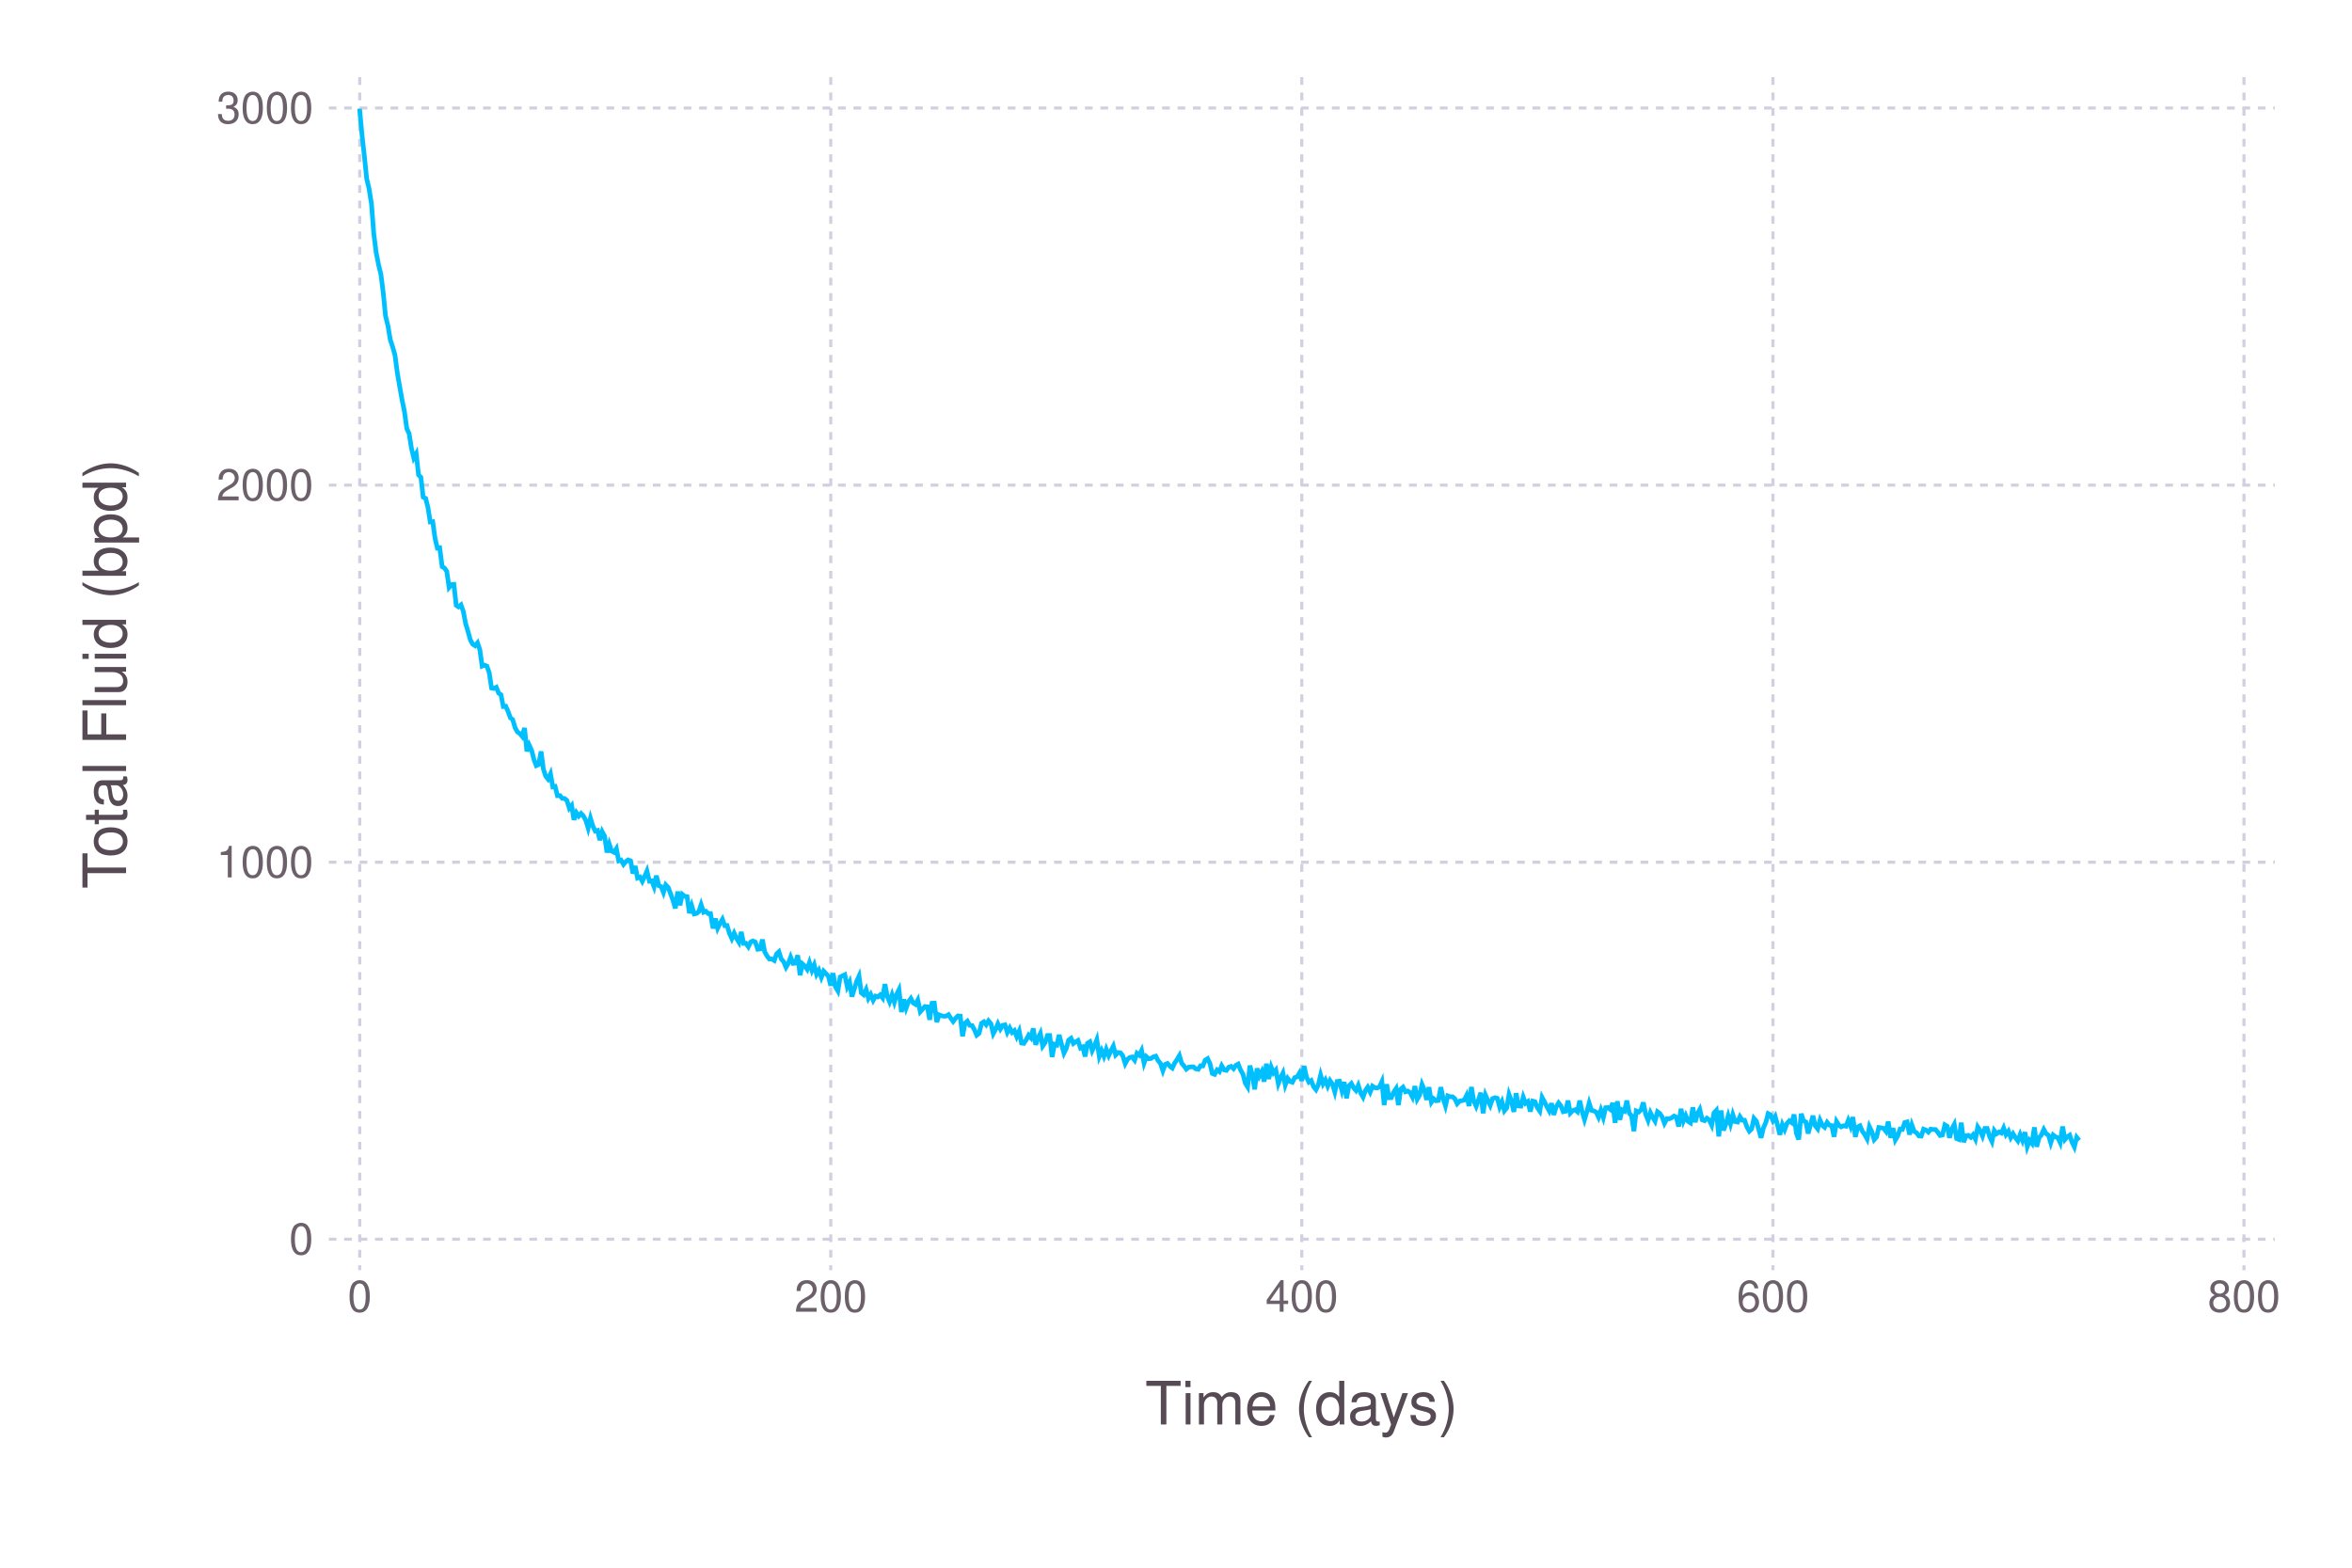
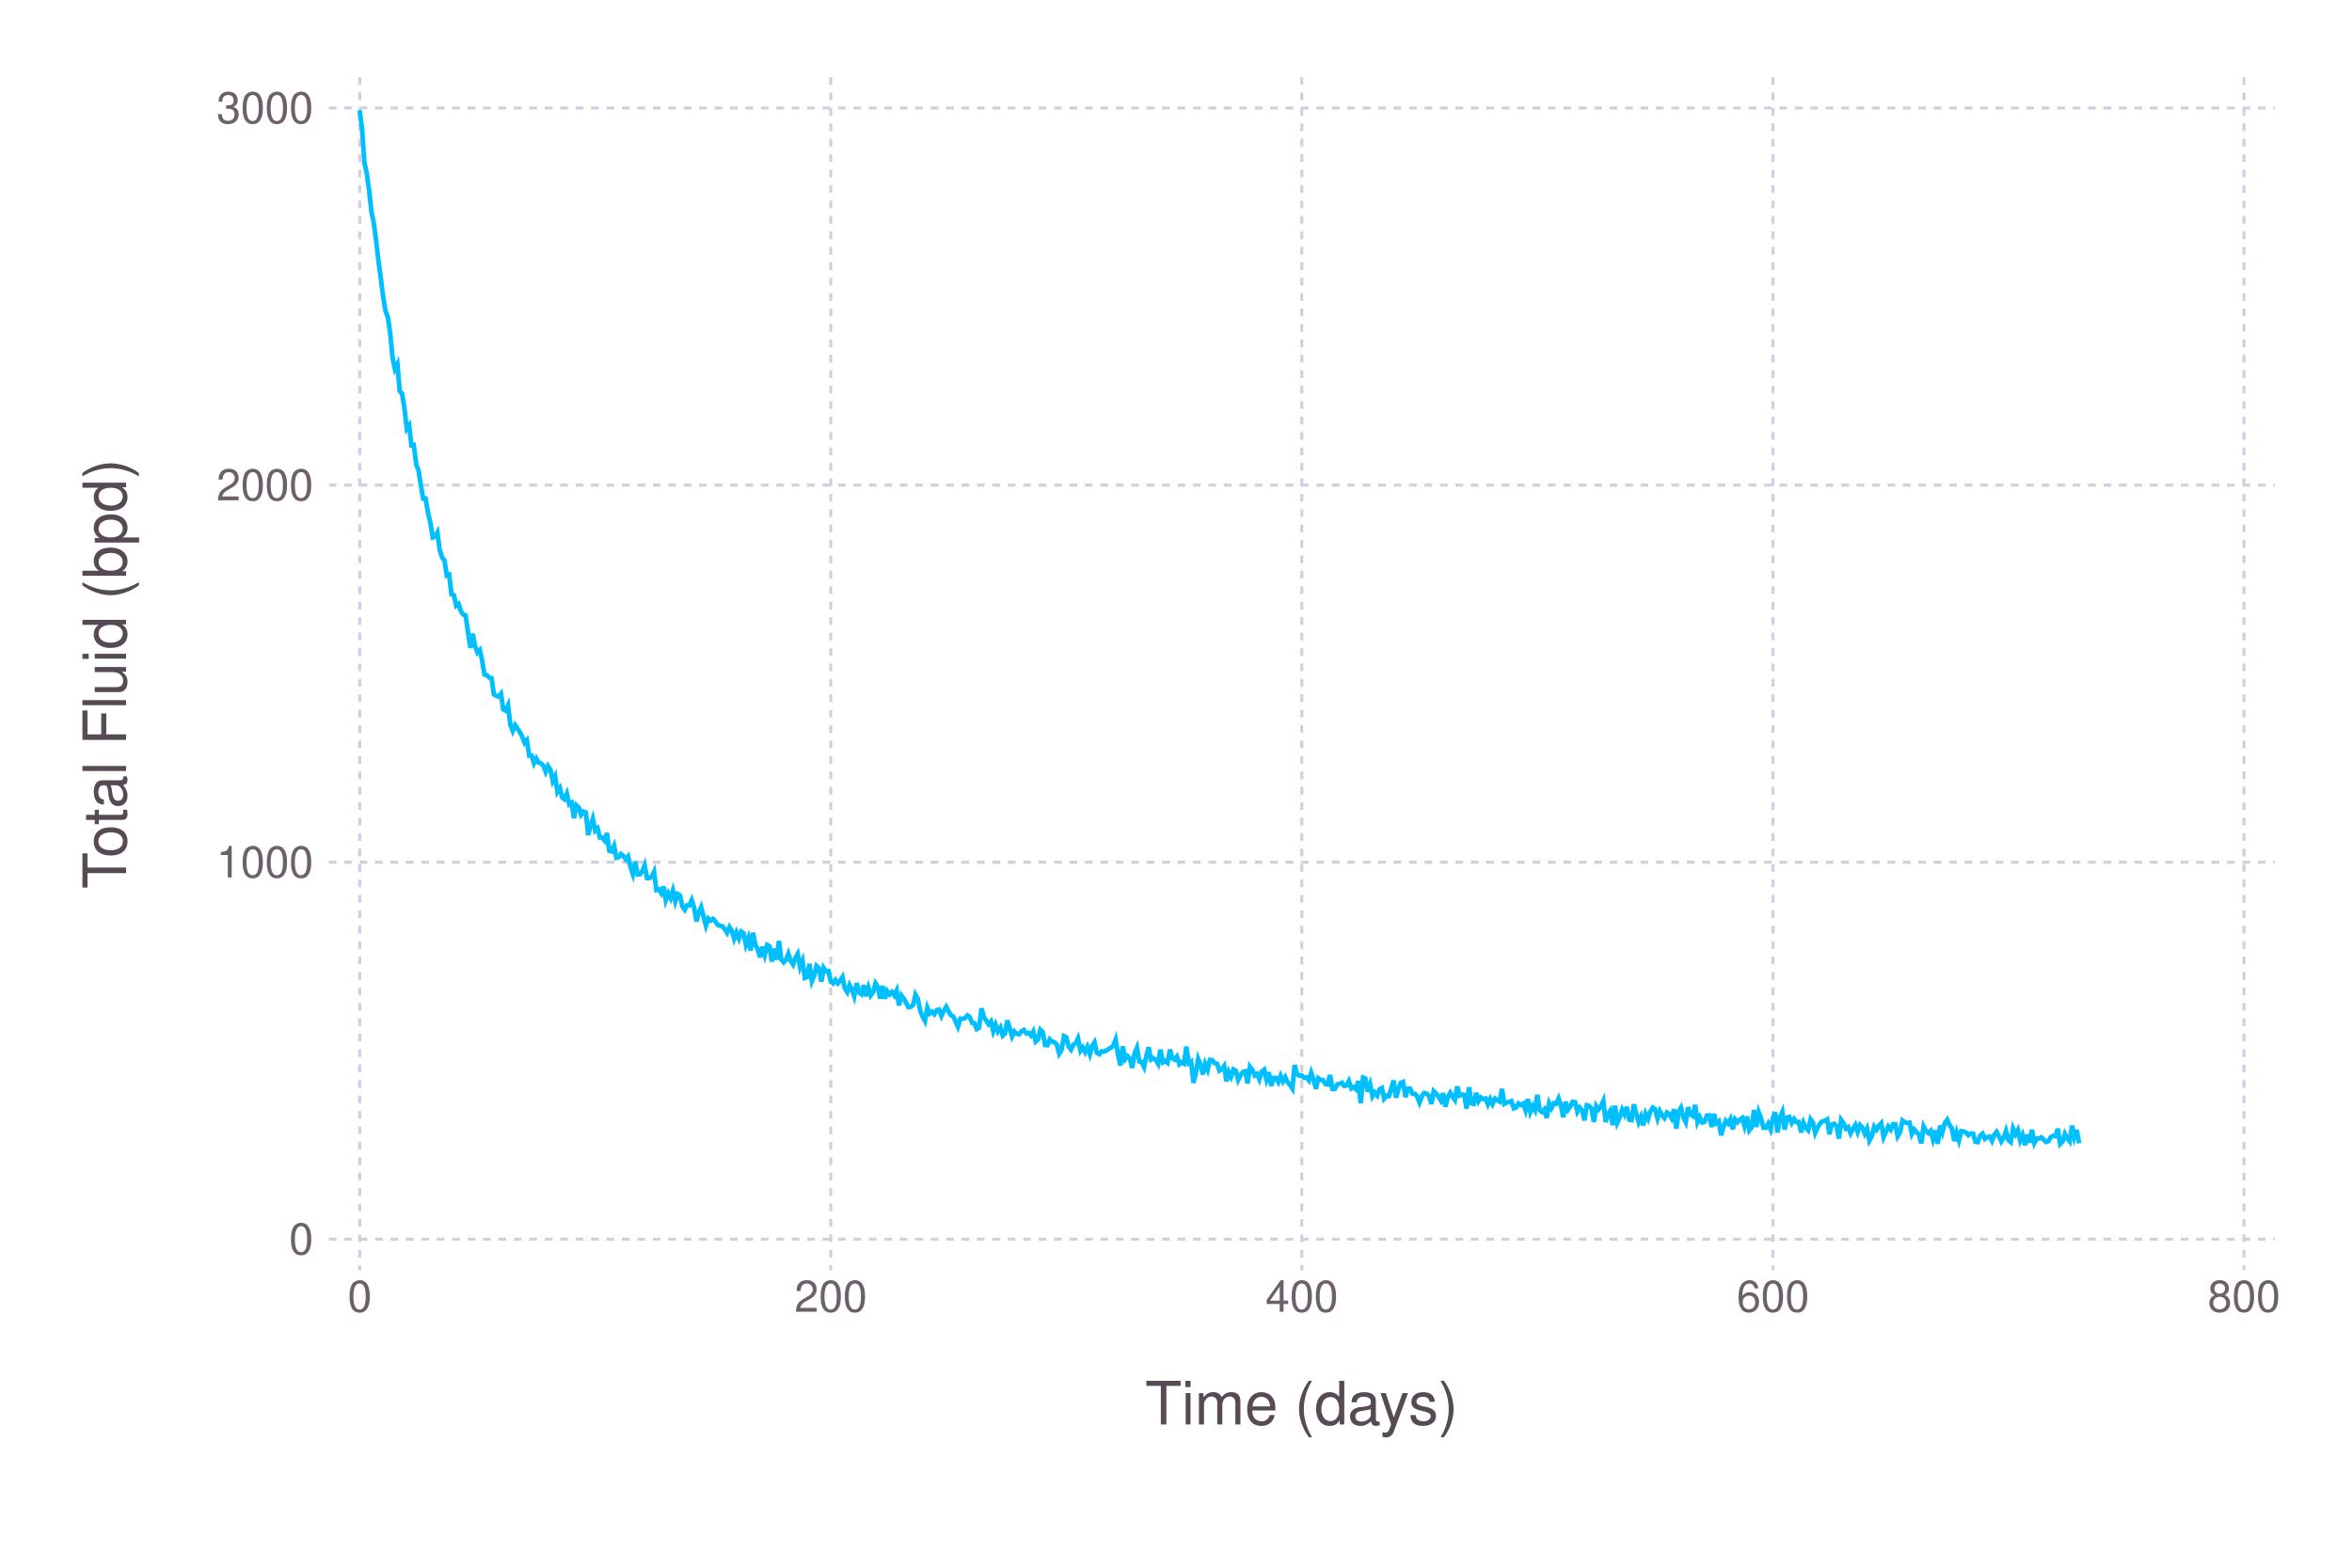
<svg xmlns="http://www.w3.org/2000/svg" version="1.2" width="152.4mm" height="101.6mm" viewBox="0 0 152.4 101.6" stroke="none" fill="#000000" stroke-width="0.3" font-size="3.88">
  <defs>
    <marker id="arrow" markerWidth="15" markerHeight="7" refX="5" refY="3.5" orient="auto" markerUnits="strokeWidth">
      <path d="M0,0 L15,3.5 L0,7 z" stroke="context-stroke" fill="context-stroke" />
    </marker>
  </defs>
-   <g class="plotroot xscalable yscalable" id="img-706bf1c4-1">
-     <g font-size="3.88" font-family="'PT Sans','Helvetica Neue','Helvetica',sans-serif" fill="#564A55" stroke="#000000" stroke-opacity="0.000" id="img-706bf1c4-2">
+   <g class="plotroot xscalable yscalable" id="img-7db843a7-1">
+     <g font-size="3.88" font-family="'PT Sans','Helvetica Neue','Helvetica',sans-serif" fill="#564A55" stroke="#000000" stroke-opacity="0.000" id="img-7db843a7-2">
      <g transform="translate(84.35,89.99)">
        <g class="primitive">
          <text text-anchor="middle" dy="0.6em">Time (days)</text>
        </g>
      </g>
    </g>
-     <g class="guide xlabels" font-size="2.82" font-family="'PT Sans Caption','Helvetica Neue','Helvetica',sans-serif" fill="#6C606B" id="img-706bf1c4-3">
+     <g class="guide xlabels" font-size="2.82" font-family="'PT Sans Caption','Helvetica Neue','Helvetica',sans-serif" fill="#6C606B" id="img-7db843a7-3">
      <g transform="translate(23.31,83.32)">
        <g class="primitive">
          <text text-anchor="middle" dy="0.6em">0</text>
        </g>
      </g>
      <g transform="translate(53.83,83.32)">
        <g class="primitive">
          <text text-anchor="middle" dy="0.6em">200</text>
        </g>
      </g>
      <g transform="translate(84.35,83.32)">
        <g class="primitive">
          <text text-anchor="middle" dy="0.6em">400</text>
        </g>
      </g>
      <g transform="translate(114.88,83.32)">
        <g class="primitive">
          <text text-anchor="middle" dy="0.6em">600</text>
        </g>
      </g>
      <g transform="translate(145.4,83.32)">
        <g class="primitive">
          <text text-anchor="middle" dy="0.6em">800</text>
        </g>
      </g>
    </g>
-     <g clip-path="url(#img-706bf1c4-4)">
-       <g id="img-706bf1c4-5">
-         <g pointer-events="visible" fill="#000000" fill-opacity="0.000" stroke="#000000" stroke-opacity="0.000" class="guide background" id="img-706bf1c4-6">
-           <g transform="translate(84.35,43.66)" id="img-706bf1c4-7">
+     <g clip-path="url(#img-7db843a7-4)">
+       <g id="img-7db843a7-5">
+         <g pointer-events="visible" fill="#000000" fill-opacity="0.000" stroke="#000000" stroke-opacity="0.000" class="guide background" id="img-7db843a7-6">
+           <g transform="translate(84.35,43.66)" id="img-7db843a7-7">
            <path d="M-63.05,-38.66 L 63.05 -38.66 63.05 38.66 -63.05 38.66 z" class="primitive" />
          </g>
        </g>
-         <g class="guide ygridlines xfixed" stroke-dasharray="0.5,0.5" stroke-width="0.2" stroke="#D0D0E0" id="img-706bf1c4-8">
-           <g transform="translate(84.35,80.31)" id="img-706bf1c4-9">
+         <g class="guide ygridlines xfixed" stroke-dasharray="0.5,0.5" stroke-width="0.2" stroke="#D0D0E0" id="img-7db843a7-8">
+           <g transform="translate(84.35,80.31)" id="img-7db843a7-9">
            <path fill="none" d="M-63.05,0 L 63.05 0" class="primitive" />
          </g>
-           <g transform="translate(84.35,55.88)" id="img-706bf1c4-10">
+           <g transform="translate(84.35,55.88)" id="img-7db843a7-10">
            <path fill="none" d="M-63.05,0 L 63.05 0" class="primitive" />
          </g>
-           <g transform="translate(84.35,31.44)" id="img-706bf1c4-11">
+           <g transform="translate(84.35,31.44)" id="img-7db843a7-11">
            <path fill="none" d="M-63.05,0 L 63.05 0" class="primitive" />
          </g>
-           <g transform="translate(84.35,7)" id="img-706bf1c4-12">
+           <g transform="translate(84.35,7)" id="img-7db843a7-12">
            <path fill="none" d="M-63.05,0 L 63.05 0" class="primitive" />
          </g>
        </g>
-         <g class="guide xgridlines yfixed" stroke-dasharray="0.5,0.5" stroke-width="0.2" stroke="#D0D0E0" id="img-706bf1c4-13">
-           <g transform="translate(23.31,43.66)" id="img-706bf1c4-14">
+         <g class="guide xgridlines yfixed" stroke-dasharray="0.5,0.5" stroke-width="0.2" stroke="#D0D0E0" id="img-7db843a7-13">
+           <g transform="translate(23.31,43.66)" id="img-7db843a7-14">
            <path fill="none" d="M0,-38.66 L 0 38.66" class="primitive" />
          </g>
-           <g transform="translate(53.83,43.66)" id="img-706bf1c4-15">
+           <g transform="translate(53.83,43.66)" id="img-7db843a7-15">
            <path fill="none" d="M0,-38.66 L 0 38.66" class="primitive" />
          </g>
-           <g transform="translate(84.35,43.66)" id="img-706bf1c4-16">
+           <g transform="translate(84.35,43.66)" id="img-7db843a7-16">
            <path fill="none" d="M0,-38.66 L 0 38.66" class="primitive" />
          </g>
-           <g transform="translate(114.88,43.66)" id="img-706bf1c4-17">
+           <g transform="translate(114.88,43.66)" id="img-7db843a7-17">
            <path fill="none" d="M0,-38.66 L 0 38.66" class="primitive" />
          </g>
-           <g transform="translate(145.4,43.66)" id="img-706bf1c4-18">
+           <g transform="translate(145.4,43.66)" id="img-7db843a7-18">
            <path fill="none" d="M0,-38.66 L 0 38.66" class="primitive" />
          </g>
        </g>
-         <g class="plotpanel" id="img-706bf1c4-19">
-           <g stroke-width="0.3" fill="#000000" fill-opacity="0.000" class="geometry" id="img-706bf1c4-20">
-             <g class="color_LCHab{Float32}(70.0f0,60.0f0,240.0f0)" stroke-dasharray="none" stroke="#00BFFF" id="img-706bf1c4-21">
-               <g transform="translate(79.01,64.54)" id="img-706bf1c4-22">
-                 <path fill="none" d="M-55.71,-57.49 L -55.55 -55.76 -55.4 -54.42 -55.25 -52.95 -55.1 -52.34 -54.94 -51.33 -54.79 -49.39 -54.64 -48.19 -54.48 -47.38 -54.33 -46.77 -54.18 -45.59 -54.03 -44.07 -53.87 -43.41 -53.72 -42.52 -53.57 -42.06 -53.42 -41.54 -53.26 -40.34 -53.11 -39.48 -52.96 -38.63 -52.81 -37.91 -52.65 -36.76 -52.5 -36.44 -52.35 -35.49 -52.2 -34.86 -52.04 -35.14 -51.89 -33.76 -51.74 -33.61 -51.59 -32.32 -51.43 -32.24 -51.28 -31.65 -51.13 -30.71 -50.97 -30.73 -50.82 -29.64 -50.67 -29.02 -50.52 -29.04 -50.36 -27.81 -50.21 -27.73 -50.06 -27.51 -49.91 -26.47 -49.75 -26.66 -49.6 -26.67 -49.45 -25.31 -49.3 -25.21 -49.14 -25.34 -48.99 -24.92 -48.84 -24.13 -48.69 -23.63 -48.53 -23.06 -48.38 -22.79 -48.23 -22.69 -48.07 -22.88 -47.92 -22.44 -47.77 -21.37 -47.62 -21.43 -47.46 -21.37 -47.31 -20.94 -47.16 -19.95 -47.01 -19.92 -46.85 -20 -46.7 -19.62 -46.55 -19.52 -46.4 -18.75 -46.24 -18.77 -46.09 -18.43 -45.94 -18.02 -45.79 -17.9 -45.63 -17.37 -45.48 -17.1 -45.33 -17 -45.18 -16.82 -45.02 -17.36 -44.87 -15.85 -44.72 -16.25 -44.56 -15.9 -44.41 -15.31 -44.26 -14.92 -44.11 -14.99 -43.95 -15.84 -43.8 -14.69 -43.65 -14.24 -43.5 -14.05 -43.34 -14.39 -43.19 -13.54 -43.04 -13.57 -42.89 -12.97 -42.73 -12.98 -42.58 -12.8 -42.43 -12.79 -42.28 -12.67 -42.12 -12.16 -41.97 -12.34 -41.82 -11.41 -41.66 -11.87 -41.51 -11.65 -41.36 -11.82 -41.21 -11.66 -41.05 -11.37 -40.9 -10.87 -40.75 -11.51 -40.6 -11.01 -40.44 -10.68 -40.29 -10.72 -40.14 -10.09 -39.99 -10.64 -39.83 -10.34 -39.68 -9.29 -39.53 -9.83 -39.38 -9.38 -39.22 -9.3 -39.07 -9.54 -38.92 -8.75 -38.77 -8.8 -38.61 -8.52 -38.46 -8.7 -38.31 -8.81 -38.15 -8.75 -38 -7.93 -37.85 -8.41 -37.7 -7.64 -37.54 -7.7 -37.39 -7.42 -37.24 -7.74 -37.09 -8.09 -36.93 -7.43 -36.78 -7.45 -36.63 -7.07 -36.48 -7.79 -36.32 -7.14 -36.17 -7.08 -36.02 -6.7 -35.87 -7.19 -35.71 -7.02 -35.56 -6.62 -35.41 -6.21 -35.25 -5.67 -35.1 -6.76 -34.95 -5.87 -34.8 -6.58 -34.64 -6.45 -34.49 -6.43 -34.34 -5.36 -34.19 -5.84 -34.03 -5.31 -33.88 -5.34 -33.73 -5.46 -33.58 -5.91 -33.42 -5.42 -33.27 -5.48 -33.12 -5.33 -32.97 -5.33 -32.81 -4.37 -32.66 -5.01 -32.51 -4.38 -32.36 -4.69 -32.2 -4.96 -32.05 -4.55 -31.9 -4.56 -31.74 -4.04 -31.59 -3.71 -31.44 -4.06 -31.29 -3.73 -31.13 -3.47 -30.98 -4.14 -30.83 -3.4 -30.68 -3.41 -30.52 -3.18 -30.37 -3.49 -30.22 -3.56 -30.07 -3.49 -29.91 -3.02 -29.76 -3.04 -29.61 -3.65 -29.46 -2.85 -29.3 -2.57 -29.15 -2.38 -29 -2.39 -28.84 -2.29 -28.69 -2.72 -28.54 -2.86 -28.39 -2.39 -28.23 -2.21 -28.08 -1.85 -27.93 -2.1 -27.78 -2.51 -27.62 -2.1 -27.47 -2.12 -27.32 -2.63 -27.17 -1.34 -27.01 -2.07 -26.86 -1.93 -26.71 -1.72 -26.56 -2.16 -26.4 -1.65 -26.25 -2 -26.1 -1.4 -25.95 -1.66 -25.79 -1.2 -25.64 -1.6 -25.49 -1.44 -25.33 -1.26 -25.18 -0.66 -25.03 -1.47 -24.88 -0.59 -24.72 -0.32 -24.57 -1.22 -24.42 -1.3 -24.27 -1.37 -24.11 -0.59 -23.96 -0.89 -23.81 0.05 -23.66 -0.43 -23.5 -0.95 -23.35 -1.28 -23.2 -0.19 -23.05 -0.07 -22.89 -0.41 -22.74 0.16 -22.59 -0.09 -22.43 0.29 -22.28 0.02 -22.13 0.07 -21.98 -0.06 -21.82 0.14 -21.67 -0.76 -21.52 0.03 -21.37 0.39 -21.21 -0.07 -21.06 0.41 -20.91 -0.1 -20.76 -0.4 -20.6 1.05 -20.45 0.23 -20.3 0.8 -20.15 0.39 -19.99 0.17 -19.84 0.46 -19.69 0.55 -19.54 0.27 -19.38 1.03 -19.23 0.86 -19.08 0.69 -18.92 0.71 -18.77 1.55 -18.62 0.48 -18.47 0.47 -18.31 1.7 -18.16 1.23 -18.01 1.29 -17.86 1.32 -17.7 1.31 -17.55 1.22 -17.4 1.45 -17.25 1.66 -17.09 1.45 -16.94 1.3 -16.79 1.31 -16.64 2.62 -16.48 1.77 -16.33 1.64 -16.18 1.91 -16.02 1.93 -15.87 2.2 -15.72 2.55 -15.57 2.43 -15.41 1.78 -15.26 1.68 -15.11 1.87 -14.96 1.62 -14.8 1.81 -14.65 2.45 -14.5 2.17 -14.35 1.81 -14.19 2.15 -14.04 1.91 -13.89 1.88 -13.74 2.37 -13.58 2.08 -13.43 2.37 -13.28 2.25 -13.13 2.64 -12.97 2.28 -12.82 3.06 -12.67 3.08 -12.51 2.84 -12.36 2.55 -12.21 2.72 -12.06 2.11 -11.9 3.17 -11.75 2.73 -11.6 2.43 -11.45 3.26 -11.29 3.03 -11.14 2.57 -10.99 2.57 -10.84 3.96 -10.68 3.14 -10.53 3.19 -10.38 2.53 -10.23 3.12 -10.07 3.71 -9.92 3.41 -9.77 2.87 -9.61 2.75 -9.46 3.09 -9.31 2.98 -9.16 2.89 -9 3.38 -8.85 3.31 -8.7 3.93 -8.55 3.08 -8.39 2.98 -8.24 3.55 -8.09 3.23 -7.94 2.84 -7.78 3.92 -7.63 3.55 -7.48 3.92 -7.33 3.46 -7.17 3.87 -7.02 3.55 -6.87 3.26 -6.72 3.83 -6.56 3.67 -6.41 3.69 -6.26 3.88 -6.1 4.39 -5.95 4.11 -5.8 3.99 -5.65 3.96 -5.49 4.17 -5.34 3.72 -5.19 3.84 -5.04 3.54 -4.88 4.36 -4.73 3.94 -4.58 4.08 -4.43 4.06 -4.27 3.95 -4.12 3.91 -3.97 4.2 -3.82 4.37 -3.66 4.85 -3.51 4.44 -3.36 4.38 -3.2 4.57 -3.05 4.68 -2.9 4.36 -2.75 4.14 -2.59 3.87 -2.44 4.37 -2.29 4.54 -2.14 4.75 -1.98 4.62 -1.83 4.6 -1.68 4.6 -1.53 4.73 -1.37 4.76 -1.22 4.53 -1.07 4.54 -0.92 4.17 -0.76 4.07 -0.61 4.39 -0.46 5.03 -0.31 5.09 -0.15 4.8 0 4.91 0.15 4.53 0.31 4.8 0.46 4.83 0.61 4.62 0.76 4.57 0.92 4.72 1.07 4.5 1.22 4.42 1.37 4.8 1.53 5.08 1.68 5.66 1.83 5.9 1.98 4.52 2.14 5.14 2.29 6.06 2.44 4.7 2.59 5.2 2.75 4.9 2.9 5.56 3.05 4.4 3.2 5.39 3.36 4.62 3.51 4.99 3.66 4.81 3.82 5.69 3.97 5.3 4.12 5 4.27 5.78 4.43 5.35 4.58 5.55 4.73 5.6 4.88 5.3 5.04 5.25 5.19 5 5.34 5.51 5.49 4.55 5.65 5.28 5.8 5.59 5.95 5.49 6.1 5.88 6.26 6.08 6.41 5.77 6.56 5.14 6.72 5.7 6.87 5.45 7.02 5.85 7.17 5.49 7.33 5.73 7.48 6.23 7.63 5.55 7.78 5.53 7.94 6.14 8.09 5.59 8.24 6.64 8.39 5.84 8.55 5.68 8.7 5.96 8.85 6.13 9 5.8 9.16 6.3 9.31 6.56 9.46 6.14 9.61 5.92 9.77 6.24 9.92 5.85 10.07 5.95 10.23 5.97 10.38 5.9 10.53 5.56 10.68 7.08 10.84 5.73 10.99 6.6 11.14 6.6 11.29 6.25 11.45 6.01 11.6 7.08 11.75 6.05 11.9 5.92 12.06 6.22 12.21 6.17 12.36 6.27 12.51 6.56 12.67 5.85 12.82 6.7 12.97 6.45 13.13 5.74 13.28 6.09 13.43 6.74 13.58 5.92 13.74 6.89 13.89 6.67 14.04 6.8 14.19 6.78 14.35 5.92 14.5 6.66 14.65 7.13 14.8 6.48 14.96 6.54 15.11 6.54 15.26 6.67 15.41 6.99 15.57 6.82 15.72 6.79 15.87 6.75 16.02 6.45 16.18 7.14 16.33 5.91 16.48 6.8 16.64 7.16 16.79 6.73 16.94 6.28 17.09 7.61 17.25 6.45 17.4 6.79 17.55 7.1 17.7 6.66 17.86 6.6 18.01 6.64 18.16 7.2 18.31 6.86 18.47 7.45 18.62 7.26 18.77 6.39 18.92 6.8 19.08 7.52 19.23 6.31 19.38 7.14 19.54 7.15 19.69 6.56 19.84 6.96 19.99 6.85 20.15 7.5 20.3 6.82 20.45 6.86 20.6 7.24 20.76 7.47 20.91 6.58 21.06 6.86 21.21 7.16 21.37 7.45 21.52 6.96 21.67 7.71 21.82 7.2 21.98 6.94 22.13 7.13 22.28 7.51 22.43 7.48 22.59 6.79 22.74 7.6 22.89 7.44 23.05 7.38 23.2 7.51 23.35 6.79 23.5 7.48 23.66 8.02 23.81 7.52 23.96 6.95 24.11 7.42 24.27 7.46 24.42 7.54 24.57 7.86 24.72 7.41 24.88 7.89 25.03 7.25 25.18 7.24 25.33 7.36 25.49 6.94 25.64 8.23 25.79 6.83 25.95 8.03 26.1 7.39 26.25 7.47 26.4 6.79 26.56 7.6 26.71 7.78 26.86 8.77 27.01 7.46 27.17 7.53 27.32 7.39 27.47 6.91 27.62 7.66 27.78 8.07 27.93 7.57 28.08 7.87 28.23 8.12 28.39 7.51 28.54 7.62 28.69 7.85 28.84 8.26 29 7.96 29.15 7.97 29.3 7.91 29.46 7.79 29.61 7.86 29.76 8.47 29.91 7.32 30.07 8.11 30.22 7.76 30.37 8.13 30.52 8.23 30.68 7.23 30.83 8.19 30.98 7.63 31.13 7.36 31.29 8.04 31.44 8.09 31.59 7.93 31.74 8.04 31.9 8.38 32.05 7.58 32.2 7.42 32.36 9.11 32.51 7.43 32.66 8.72 32.81 8.34 32.97 7.78 33.12 8.3 33.27 7.7 33.42 8.15 33.58 8.18 33.73 7.83 33.88 8.06 34.03 8.06 34.19 8.51 34.34 8.77 34.49 8.62 34.64 7.94 34.8 8.13 34.95 8.66 35.1 9.2 35.25 8.57 35.41 8.2 35.56 7.63 35.71 7.71 35.87 8.09 36.02 7.83 36.17 8.39 36.32 9 36.48 8.34 36.63 8.67 36.78 8.27 36.93 8.1 37.09 8.22 37.24 7.69 37.39 8.92 37.54 9.31 37.7 7.64 37.85 8.1 38 8.17 38.15 8.92 38.31 8.33 38.46 7.77 38.61 8.42 38.77 8.62 38.92 8.06 39.07 8.39 39.22 8.52 39.38 8.2 39.53 8.38 39.68 8.41 39.83 9.13 39.99 8.14 40.14 8.38 40.29 8.49 40.44 8.42 40.6 8.45 40.75 8.07 40.9 8.45 41.05 7.86 41.21 9.14 41.36 8.5 41.51 8.42 41.66 8.77 41.82 9 41.97 9.27 42.12 8.48 42.28 8.81 42.43 9.32 42.58 9.15 42.73 8.53 42.89 8.55 43.04 8.59 43.19 8.78 43.34 8.15 43.5 9.2 43.65 8.57 43.8 9.34 43.95 9.09 44.11 8.63 44.26 8.65 44.41 8.21 44.56 8.17 44.72 8.99 44.87 8.37 45.02 8.78 45.18 8.88 45.33 9.08 45.48 9.09 45.63 8.64 45.79 8.7 45.94 8.83 46.09 8.64 46.24 8.66 46.4 8.66 46.55 8.84 46.7 9.05 46.85 9.02 47.01 8.36 47.16 8.45 47.31 9.2 47.46 8.63 47.62 8.33 47.77 9.25 47.92 9.31 48.07 8.22 48.23 9.48 48.38 9.07 48.53 9.04 48.69 9.17 48.84 9 48.99 9.29 49.14 8.5 49.3 8.74 49.45 9.09 49.6 8.59 49.75 8.59 49.91 9.12 50.06 9.44 50.21 8.73 50.36 8.94 50.52 8.82 50.67 8.89 50.82 8.56 50.97 8.99 51.13 8.77 51.28 9.19 51.43 8.94 51.59 9.2 51.74 9.4 51.89 8.99 52.04 9.37 52.2 8.84 52.35 9.77 52.5 9.37 52.65 9.56 52.81 8.52 52.96 9.78 53.11 9.2 53.26 9.02 53.42 8.66 53.57 8.93 53.72 9.03 53.87 9.53 54.03 9.02 54.18 9.14 54.33 9.19 54.48 9.51 54.64 8.47 54.79 9.31 54.94 9.14 55.1 9.03 55.25 9.49 55.4 9.79 55.55 9.17 55.71 9.37" class="primitive" />
+         <g class="plotpanel" id="img-7db843a7-19">
+           <g stroke-width="0.3" fill="#000000" fill-opacity="0.000" class="geometry" id="img-7db843a7-20">
+             <g class="color_LCHab{Float32}(70.0f0,60.0f0,240.0f0)" stroke-dasharray="none" stroke="#00BFFF" id="img-7db843a7-21">
+               <g transform="translate(79.01,64.51)" id="img-7db843a7-22">
+                 <path fill="none" d="M-55.71,-57.36 L -55.55 -56.19 -55.4 -53.97 -55.25 -53.31 -55.1 -52.23 -54.94 -50.77 -54.79 -50.05 -54.64 -48.91 -54.48 -47.55 -54.33 -46.44 -54.18 -45.24 -54.03 -44.36 -53.87 -43.92 -53.72 -42.84 -53.57 -41.29 -53.42 -40.6 -53.26 -40.92 -53.11 -39.16 -52.96 -39.01 -52.81 -38.09 -52.65 -36.73 -52.5 -36.94 -52.35 -35.65 -52.2 -35.67 -52.04 -34.41 -51.89 -34.02 -51.74 -33.05 -51.59 -32.2 -51.43 -32.2 -51.28 -31.29 -51.13 -30.66 -50.97 -29.68 -50.82 -29.74 -50.67 -30 -50.52 -28.87 -50.36 -28.38 -50.21 -28.19 -50.06 -27.22 -49.91 -27.27 -49.75 -25.98 -49.6 -25.94 -49.45 -25.26 -49.3 -25.37 -49.14 -24.88 -48.99 -24.68 -48.84 -24.62 -48.69 -23.57 -48.53 -22.52 -48.38 -23.44 -48.23 -22.64 -48.07 -22.22 -47.92 -22.38 -47.77 -21.7 -47.62 -20.8 -47.46 -20.75 -47.31 -20.6 -47.16 -20.56 -47.01 -19.51 -46.85 -19.41 -46.7 -19.36 -46.55 -19.55 -46.4 -18.53 -46.24 -18.45 -46.09 -18.79 -45.94 -17.53 -45.79 -17.14 -45.63 -17.52 -45.48 -17.3 -45.33 -17.07 -45.18 -16.78 -45.02 -16.37 -44.87 -16.54 -44.72 -15.54 -44.56 -15.54 -44.41 -15.05 -44.26 -15.35 -44.11 -15.09 -43.95 -15.03 -43.8 -14.88 -43.65 -14.49 -43.5 -14.86 -43.34 -14.61 -43.19 -13.89 -43.04 -14.19 -42.89 -13.19 -42.73 -13.43 -42.58 -12.82 -42.43 -12.71 -42.28 -13.07 -42.12 -12.38 -41.97 -12.48 -41.82 -11.48 -41.66 -12.32 -41.51 -12.18 -41.36 -11.71 -41.21 -11.91 -41.05 -11.85 -40.9 -10.39 -40.75 -11.01 -40.6 -11.46 -40.44 -10.68 -40.29 -10.82 -40.14 -10.23 -39.99 -10.22 -39.83 -10.03 -39.68 -10.52 -39.53 -9.37 -39.38 -9.33 -39.22 -9.69 -39.07 -8.92 -38.92 -8.96 -38.77 -9.16 -38.61 -9.02 -38.46 -8.82 -38.31 -9 -38.15 -8.29 -38 -7.86 -37.85 -8.68 -37.7 -7.84 -37.54 -7.85 -37.39 -8.05 -37.24 -8.43 -37.09 -7.6 -36.93 -7.6 -36.78 -7.7 -36.63 -8.01 -36.48 -6.83 -36.32 -6.87 -36.17 -6.63 -36.02 -7.06 -35.87 -6.17 -35.71 -6.61 -35.56 -6.3 -35.41 -6.79 -35.25 -6.09 -35.1 -6.57 -34.95 -6.48 -34.8 -5.77 -34.64 -5.55 -34.49 -5.85 -34.34 -5.84 -34.19 -6.18 -34.03 -5.68 -33.88 -4.79 -33.73 -5.39 -33.58 -5.72 -33.42 -5.1 -33.27 -4.52 -33.12 -4.98 -32.97 -4.85 -32.81 -4.96 -32.66 -4.8 -32.51 -4.57 -32.36 -4.52 -32.2 -4.48 -32.05 -4.3 -31.9 -4.06 -31.74 -4.43 -31.59 -4.18 -31.44 -3.67 -31.29 -4.08 -31.13 -3.68 -30.98 -4.13 -30.83 -4.03 -30.68 -3.28 -30.52 -3.72 -30.37 -2.91 -30.22 -4.06 -30.07 -3.29 -29.91 -2.98 -29.76 -2.47 -29.61 -3.15 -29.46 -2.62 -29.3 -3.27 -29.15 -3.19 -29 -2.19 -28.84 -3.03 -28.69 -2.31 -28.54 -3.53 -28.39 -2.34 -28.23 -2.14 -28.08 -2.3 -27.93 -2.7 -27.78 -2.24 -27.62 -2 -27.47 -2.42 -27.32 -2.69 -27.17 -1.84 -27.01 -2.24 -26.86 -1.13 -26.71 -1.19 -26.56 -2.04 -26.4 -0.93 -26.25 -1.29 -26.1 -1.91 -25.95 -1.76 -25.79 -0.89 -25.64 -1.78 -25.49 -1.56 -25.33 -1.58 -25.18 -0.9 -25.03 -0.78 -24.88 -1 -24.72 -0.78 -24.57 -0.96 -24.42 -1.19 -24.27 -0.46 -24.11 -0.21 -23.96 -0.67 -23.81 -0.37 -23.66 0.06 -23.5 -0.79 -23.35 -0.2 -23.2 -0.08 -23.05 -0.66 -22.89 0.05 -22.74 -0.5 -22.59 -0 -22.43 -0.22 -22.28 -0.78 -22.13 -0.54 -21.98 0.2 -21.82 -0.61 -21.67 0.21 -21.52 -0.27 -21.37 -0.06 -21.21 -0.22 -21.06 -0 -20.91 -0.32 -20.76 0.65 -20.6 0.01 -20.45 0.21 -20.3 0.48 -20.15 0.76 -19.99 0.74 -19.84 0.61 -19.69 -0.04 -19.54 0.22 -19.38 1 -19.23 1.37 -19.08 1.65 -18.92 0.8 -18.77 1.17 -18.62 1.06 -18.47 1.22 -18.31 0.95 -18.16 0.92 -18.01 1.33 -17.86 1.02 -17.7 0.74 -17.55 1.03 -17.4 1.27 -17.25 1.36 -17.09 1.69 -16.94 2.03 -16.79 1.51 -16.64 1.52 -16.48 1.47 -16.33 1.3 -16.18 1.4 -16.02 1.78 -15.87 1.8 -15.72 2.18 -15.57 2.09 -15.41 0.84 -15.26 1.41 -15.11 1.63 -14.96 1.87 -14.8 1.69 -14.65 2.32 -14.5 1.91 -14.35 2.33 -14.19 2.08 -14.04 2.61 -13.89 2.47 -13.74 1.62 -13.58 2.16 -13.43 2.66 -13.28 2.34 -13.13 2.49 -12.97 2.52 -12.82 2.32 -12.67 2.24 -12.51 2.46 -12.36 2.43 -12.21 2.6 -12.06 2.34 -11.9 2.99 -11.75 2.85 -11.6 2.23 -11.45 2.37 -11.29 3.22 -11.14 3.23 -10.99 2.85 -10.84 3 -10.68 3.04 -10.53 3.19 -10.38 3.78 -10.23 3.54 -10.07 2.64 -9.92 2.72 -9.77 3.31 -9.61 3.52 -9.46 3.19 -9.31 3.11 -9.16 2.79 -9 3.59 -8.85 3.38 -8.7 3.67 -8.55 3.34 -8.39 3.81 -8.24 3.26 -8.09 3.04 -7.94 3.72 -7.78 3.81 -7.63 3.63 -7.48 3.65 -7.33 3.57 -7.17 3.47 -7.02 3.38 -6.87 3.26 -6.72 2.86 -6.56 3.88 -6.41 4.54 -6.26 3.3 -6.1 4.13 -5.95 3.94 -5.8 4.1 -5.65 4.7 -5.49 3.74 -5.34 3.39 -5.19 4.28 -5.04 4.31 -4.88 4.64 -4.73 3.92 -4.58 3.37 -4.43 4.16 -4.27 4.08 -4.12 4.17 -3.97 4.43 -3.82 3.52 -3.66 4.34 -3.51 4.25 -3.36 4.37 -3.2 3.51 -3.05 4.08 -2.9 4.17 -2.75 3.97 -2.59 4.46 -2.44 4.33 -2.29 4.42 -2.14 3.32 -1.98 4.39 -1.83 4.29 -1.68 5.67 -1.53 5.07 -1.37 4.12 -1.22 4.5 -1.07 5.12 -0.92 4.44 -0.76 4.82 -0.61 4.18 -0.46 4.2 -0.31 4.39 -0.15 4.43 0 4.88 0.15 4.8 0.31 4.58 0.46 5.57 0.61 4.97 0.76 5.28 0.92 4.8 1.07 4.89 1.22 5.48 1.37 5.18 1.53 4.96 1.68 4.92 1.83 5.71 1.98 4.62 2.14 4.83 2.29 5.19 2.44 5.09 2.59 5.44 2.75 4.93 2.9 4.81 3.05 5.45 3.2 4.98 3.36 5.86 3.51 5.35 3.66 5.35 3.82 5.62 3.97 5.21 4.12 5.57 4.27 5.3 4.43 5.64 4.58 5.81 4.73 6.04 4.88 4.51 5.04 5.1 5.19 5.21 5.34 5.19 5.49 5.34 5.65 5.32 5.8 5.51 5.95 5.01 6.1 5.46 6.26 6.05 6.41 5.37 6.56 5.48 6.72 5.49 6.87 5.74 7.02 5.77 7.17 5.16 7.33 6.06 7.48 6.06 7.63 5.77 7.78 5.73 7.94 5.66 8.09 5.87 8.24 5.83 8.39 5.55 8.55 6.03 8.7 5.94 8.85 6.08 9 5.55 9.16 6.99 9.31 5.33 9.46 5.38 9.61 6.24 9.77 5.77 9.92 6.54 10.07 6.29 10.23 6.49 10.38 6.08 10.53 6 10.68 6.69 10.84 6.5 10.99 6.53 11.14 6.02 11.29 5.52 11.45 6.63 11.6 6.08 11.75 5.67 11.9 5.61 12.06 6.59 12.21 6.05 12.36 6.05 12.51 6.37 12.67 6.38 12.82 6.55 12.97 6.94 13.13 6.51 13.28 6.32 13.43 6.37 13.58 6.51 13.74 7.03 13.89 6.21 14.04 6.35 14.19 6.55 14.35 6.81 14.5 6.33 14.65 7.21 14.8 6.6 14.96 6.31 15.11 6.56 15.26 6.77 15.41 5.9 15.57 6.49 15.72 6.43 15.87 6.45 16.02 7.34 16.18 5.95 16.33 6.99 16.48 7.03 16.64 6.32 16.79 6.85 16.94 6.61 17.09 6.72 17.25 6.68 17.4 7.06 17.55 6.72 17.7 7.04 17.86 6.69 18.01 6.79 18.16 6.88 18.31 6.06 18.47 7.03 18.62 6.94 18.77 6.91 18.92 6.85 19.08 7.32 19.23 7.26 19.38 7 19.54 7.11 19.69 7.01 19.84 7.44 19.99 6.72 20.15 7.55 20.3 7.18 20.45 7.44 20.6 6.44 20.76 7.44 20.91 7.56 21.06 7.39 21.21 7.94 21.37 6.99 21.52 7.3 21.67 6.99 21.82 7.03 21.98 6.68 22.13 7.14 22.28 7.9 22.43 6.89 22.59 7.4 22.74 7.19 22.89 6.9 23.05 6.92 23.2 7.54 23.35 7.27 23.5 7.44 23.66 8.1 23.81 7.12 23.96 7.16 24.11 7.32 24.27 8.2 24.42 7.17 24.57 7.39 24.72 7.19 24.88 6.84 25.03 8.21 25.18 7.69 25.33 7.47 25.49 8.41 25.64 7.15 25.79 8.24 25.95 7.89 26.1 7.41 26.25 7.71 26.4 7.22 26.56 8.05 26.71 8.08 26.86 7.06 27.01 7.67 27.17 8.22 27.32 7.86 27.47 8.42 27.62 7.67 27.78 8 27.93 7.51 28.08 7.27 28.23 7.36 28.39 7.97 28.54 7.5 28.69 7.77 28.84 7.95 29 7.59 29.15 7.69 29.3 7.96 29.46 7.38 29.61 8.64 29.76 7.53 29.91 7.28 30.07 7.93 30.22 8.22 30.37 7.25 30.52 7.72 30.68 7.82 30.83 7.1 30.98 8.22 31.13 7.9 31.29 8.24 31.44 8.19 31.59 7.79 31.74 7.78 31.9 8.53 32.05 7.68 32.2 8.28 32.36 8.16 32.51 9.07 32.66 8.52 32.81 8.13 32.97 8.31 33.12 8.02 33.27 8.67 33.42 8.03 33.58 8.22 33.73 8.05 33.88 7.94 34.03 8.47 34.19 7.85 34.34 8.74 34.49 8.55 34.64 7.43 34.8 8.52 34.95 7.57 35.1 7.97 35.25 8.57 35.41 8.58 35.56 8.31 35.71 8.67 35.87 7.96 36.02 7.58 36.17 8.89 36.32 7.92 36.48 7.55 36.63 8.7 36.78 7.92 36.93 7.87 37.09 8.27 37.24 8.01 37.39 8.21 37.54 8.2 37.7 8.88 37.85 8.26 38 8.58 38.15 8.74 38.31 8.03 38.46 8.24 38.61 8.91 38.77 8.56 38.92 8.31 39.07 8.16 39.22 8.14 39.38 8.04 39.53 9 39.68 8.38 39.83 8.32 39.99 8.45 40.14 9.28 40.29 8.07 40.44 8.28 40.6 8.64 40.75 8.54 40.9 8.94 41.05 8.66 41.21 8.4 41.36 8.85 41.51 8.4 41.66 8.56 41.82 8.96 41.97 8.64 42.12 9.41 42.28 9.12 42.43 8.51 42.58 8.71 42.73 8.45 42.89 8.28 43.04 9.18 43.19 8.84 43.34 8.49 43.5 8.7 43.65 8.35 43.8 8.35 43.95 9.13 44.11 8.86 44.26 8.11 44.41 8.22 44.56 8.27 44.72 8.25 44.87 8.98 45.02 8.69 45.18 8.87 45.33 9.03 45.48 9.59 45.63 8.5 45.79 8.8 45.94 8.93 46.09 8.78 46.24 9.33 46.4 8.75 46.55 9.62 46.7 8.44 46.85 8.87 47.01 8.26 47.16 8.06 47.31 8.41 47.46 8.61 47.62 9.44 47.77 8.89 47.92 9.4 48.07 8.8 48.23 8.82 48.38 8.89 48.53 9.06 48.69 8.95 48.84 8.96 48.99 9.49 49.14 9.51 49.3 9.09 49.45 8.96 49.6 9.3 49.75 9.19 49.91 9.15 50.06 9.43 50.21 9.04 50.36 8.85 50.52 9.15 50.67 9.47 50.82 9.22 50.97 8.78 51.13 9.39 51.28 9.51 51.43 8.63 51.59 9 51.74 8.73 51.89 9.41 52.04 9.06 52.2 9.7 52.35 9.02 52.5 9.54 52.65 8.71 52.81 9.56 52.96 9.28 53.11 9.28 53.26 9.2 53.42 9.35 53.57 9.5 53.72 9.44 53.87 9.19 54.03 9.1 54.18 9.12 54.33 8.64 54.48 9.63 54.64 9.47 54.79 8.98 54.94 9.28 55.1 9.47 55.25 8.44 55.4 9.19 55.55 8.73 55.71 9.59" class="primitive" />
              </g>
            </g>
          </g>
        </g>
      </g>
    </g>
-     <g class="guide ylabels" font-size="2.82" font-family="'PT Sans Caption','Helvetica Neue','Helvetica',sans-serif" fill="#6C606B" id="img-706bf1c4-23">
-       <g transform="translate(20.3,80.31)" id="img-706bf1c4-24">
+     <g class="guide ylabels" font-size="2.82" font-family="'PT Sans Caption','Helvetica Neue','Helvetica',sans-serif" fill="#6C606B" id="img-7db843a7-23">
+       <g transform="translate(20.3,80.31)" id="img-7db843a7-24">
        <g class="primitive">
          <text text-anchor="end" dy="0.35em">0</text>
        </g>
      </g>
-       <g transform="translate(20.3,55.88)" id="img-706bf1c4-25">
+       <g transform="translate(20.3,55.88)" id="img-7db843a7-25">
        <g class="primitive">
          <text text-anchor="end" dy="0.35em">1000</text>
        </g>
      </g>
-       <g transform="translate(20.3,31.44)" id="img-706bf1c4-26">
+       <g transform="translate(20.3,31.44)" id="img-7db843a7-26">
        <g class="primitive">
          <text text-anchor="end" dy="0.35em">2000</text>
        </g>
      </g>
-       <g transform="translate(20.3,7)" id="img-706bf1c4-27">
+       <g transform="translate(20.3,7)" id="img-7db843a7-27">
        <g class="primitive">
          <text text-anchor="end" dy="0.35em">3000</text>
        </g>
      </g>
    </g>
-     <g font-size="3.88" font-family="'PT Sans','Helvetica Neue','Helvetica',sans-serif" fill="#564A55" stroke="#000000" stroke-opacity="0.000" id="img-706bf1c4-28">
-       <g transform="translate(8.81,41.66)" id="img-706bf1c4-29">
+     <g font-size="3.88" font-family="'PT Sans','Helvetica Neue','Helvetica',sans-serif" fill="#564A55" stroke="#000000" stroke-opacity="0.000" id="img-7db843a7-28">
+       <g transform="translate(8.81,41.66)" id="img-7db843a7-29">
        <g class="primitive">
          <text text-anchor="middle" dy="0.35em" transform="rotate(-90,0, 2)">Total Fluid (bpd)</text>
        </g>
      </g>
    </g>
  </g>
  <defs>
-     <clipPath id="img-706bf1c4-4">
+     <clipPath id="img-7db843a7-4">
      <path d="M21.31,5 L 147.4 5 147.4 82.32 21.31 82.32" />
    </clipPath>
  </defs>
</svg>
